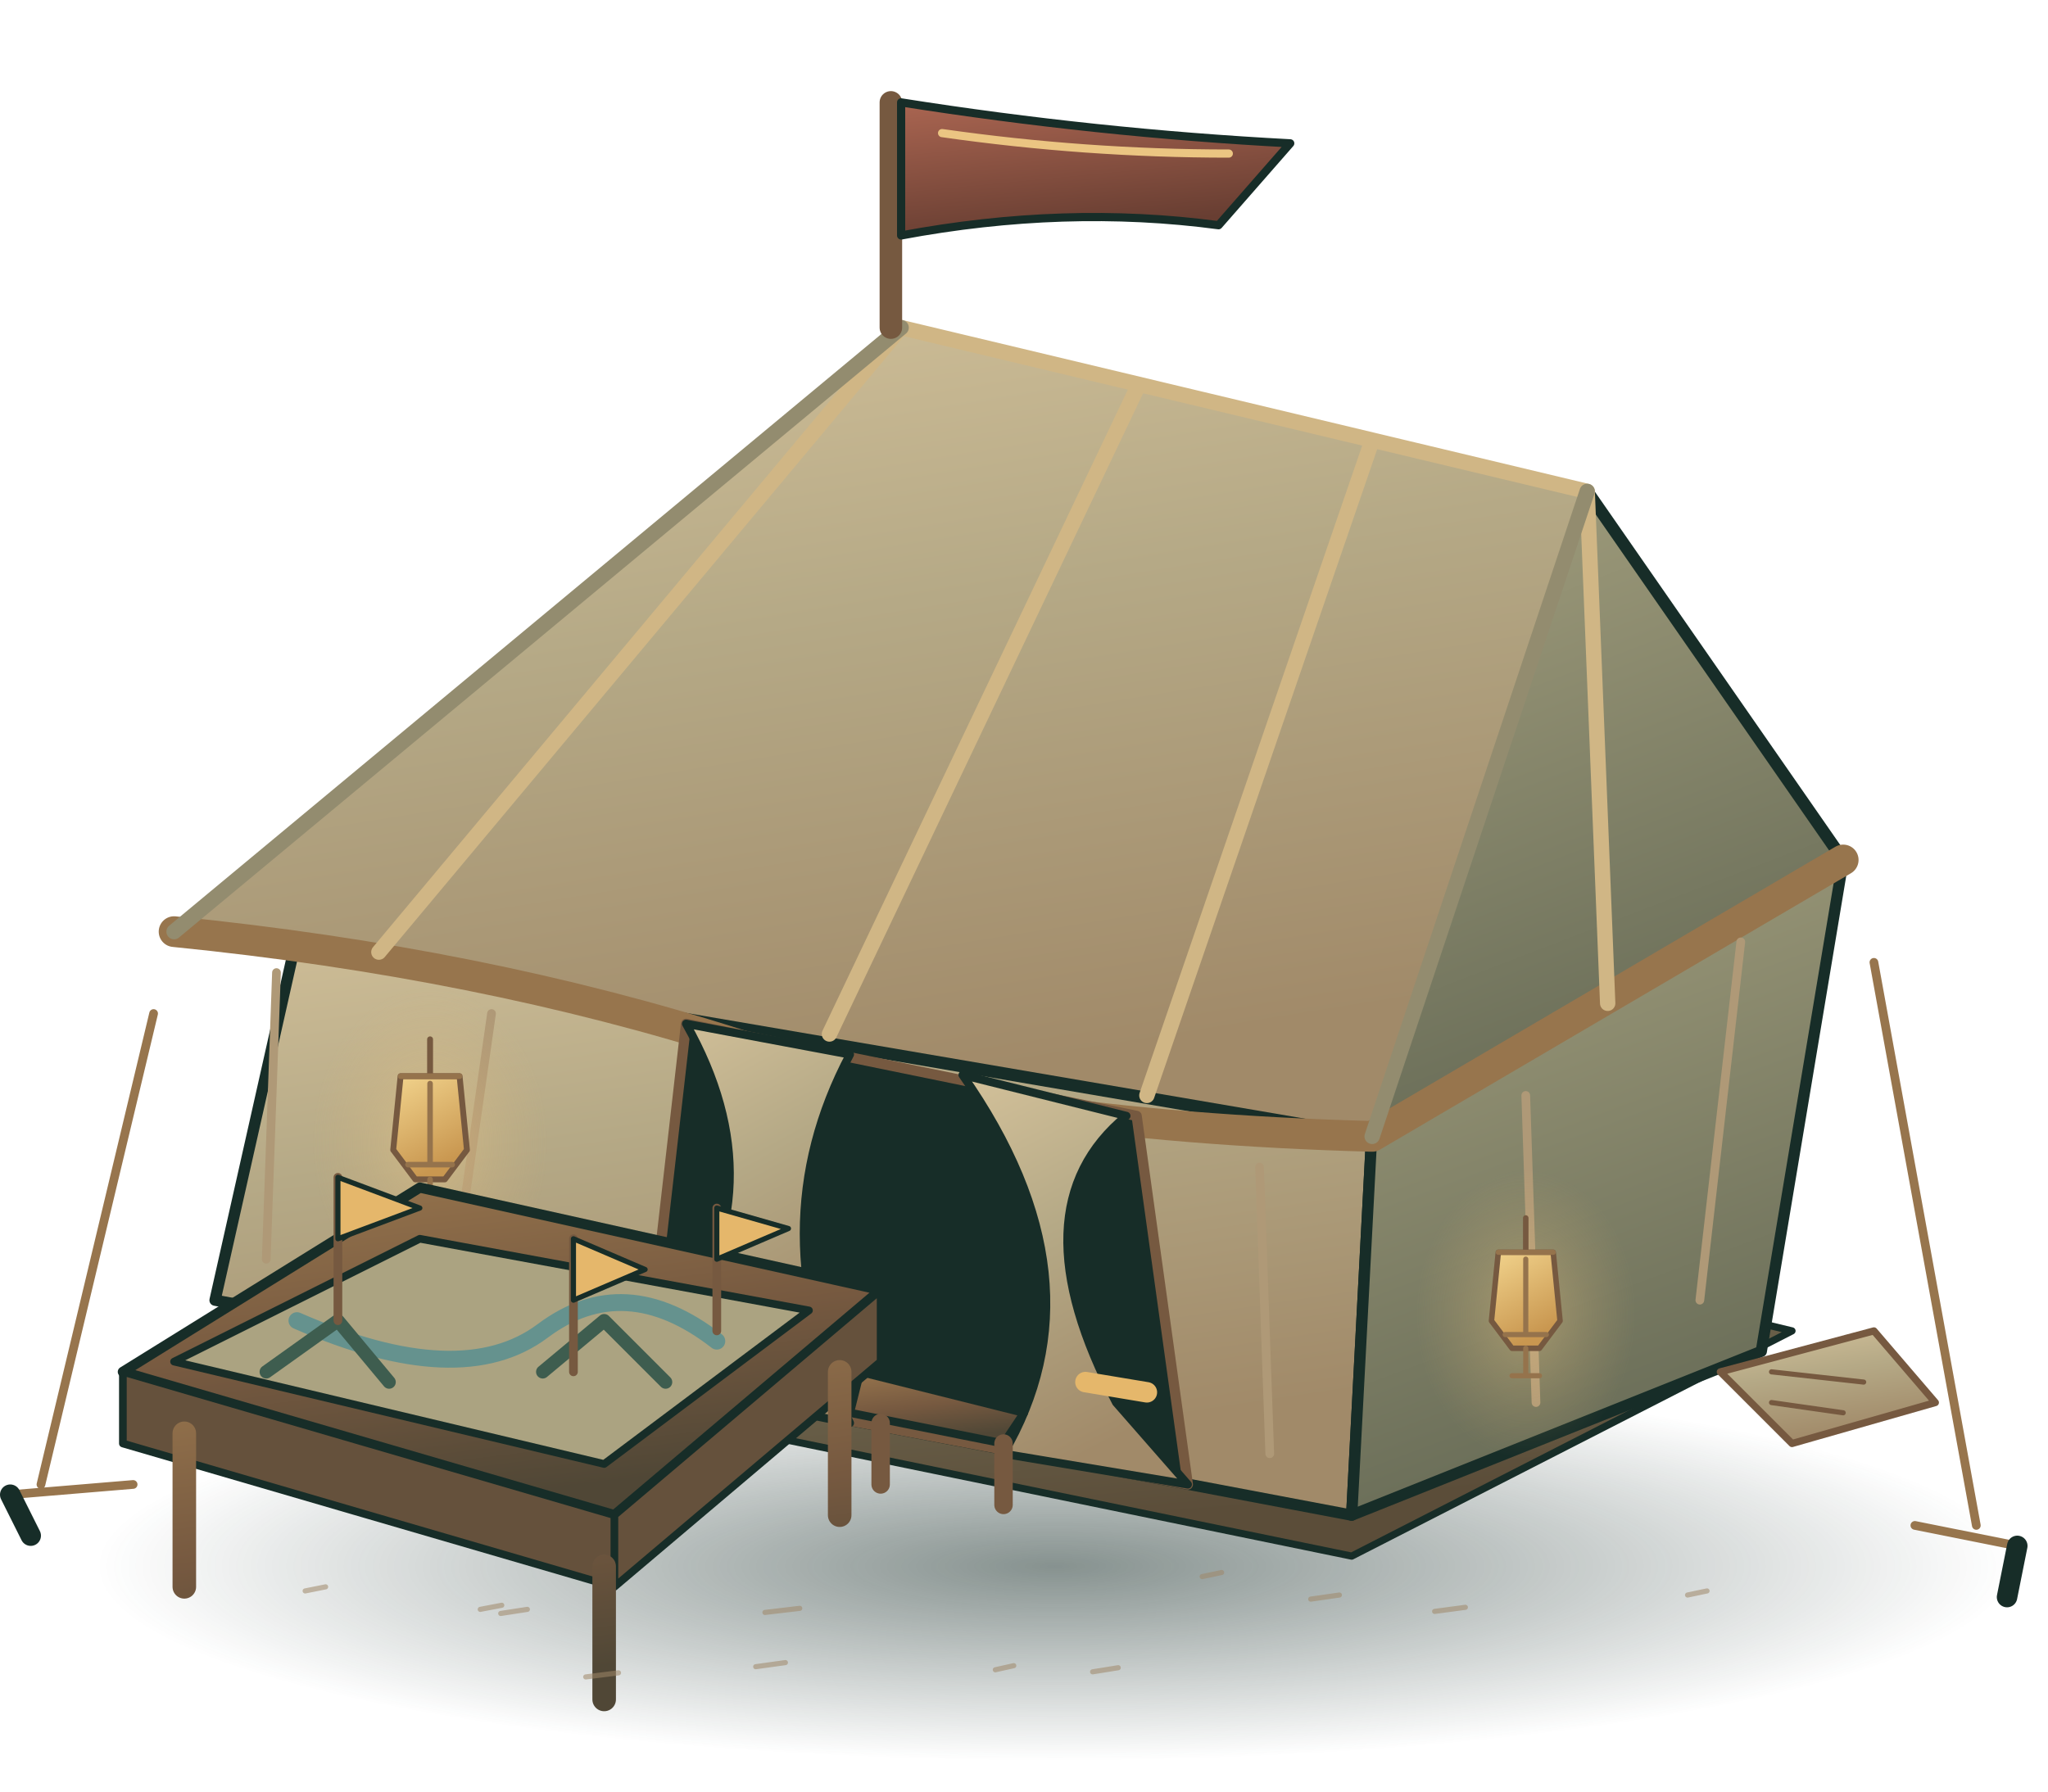
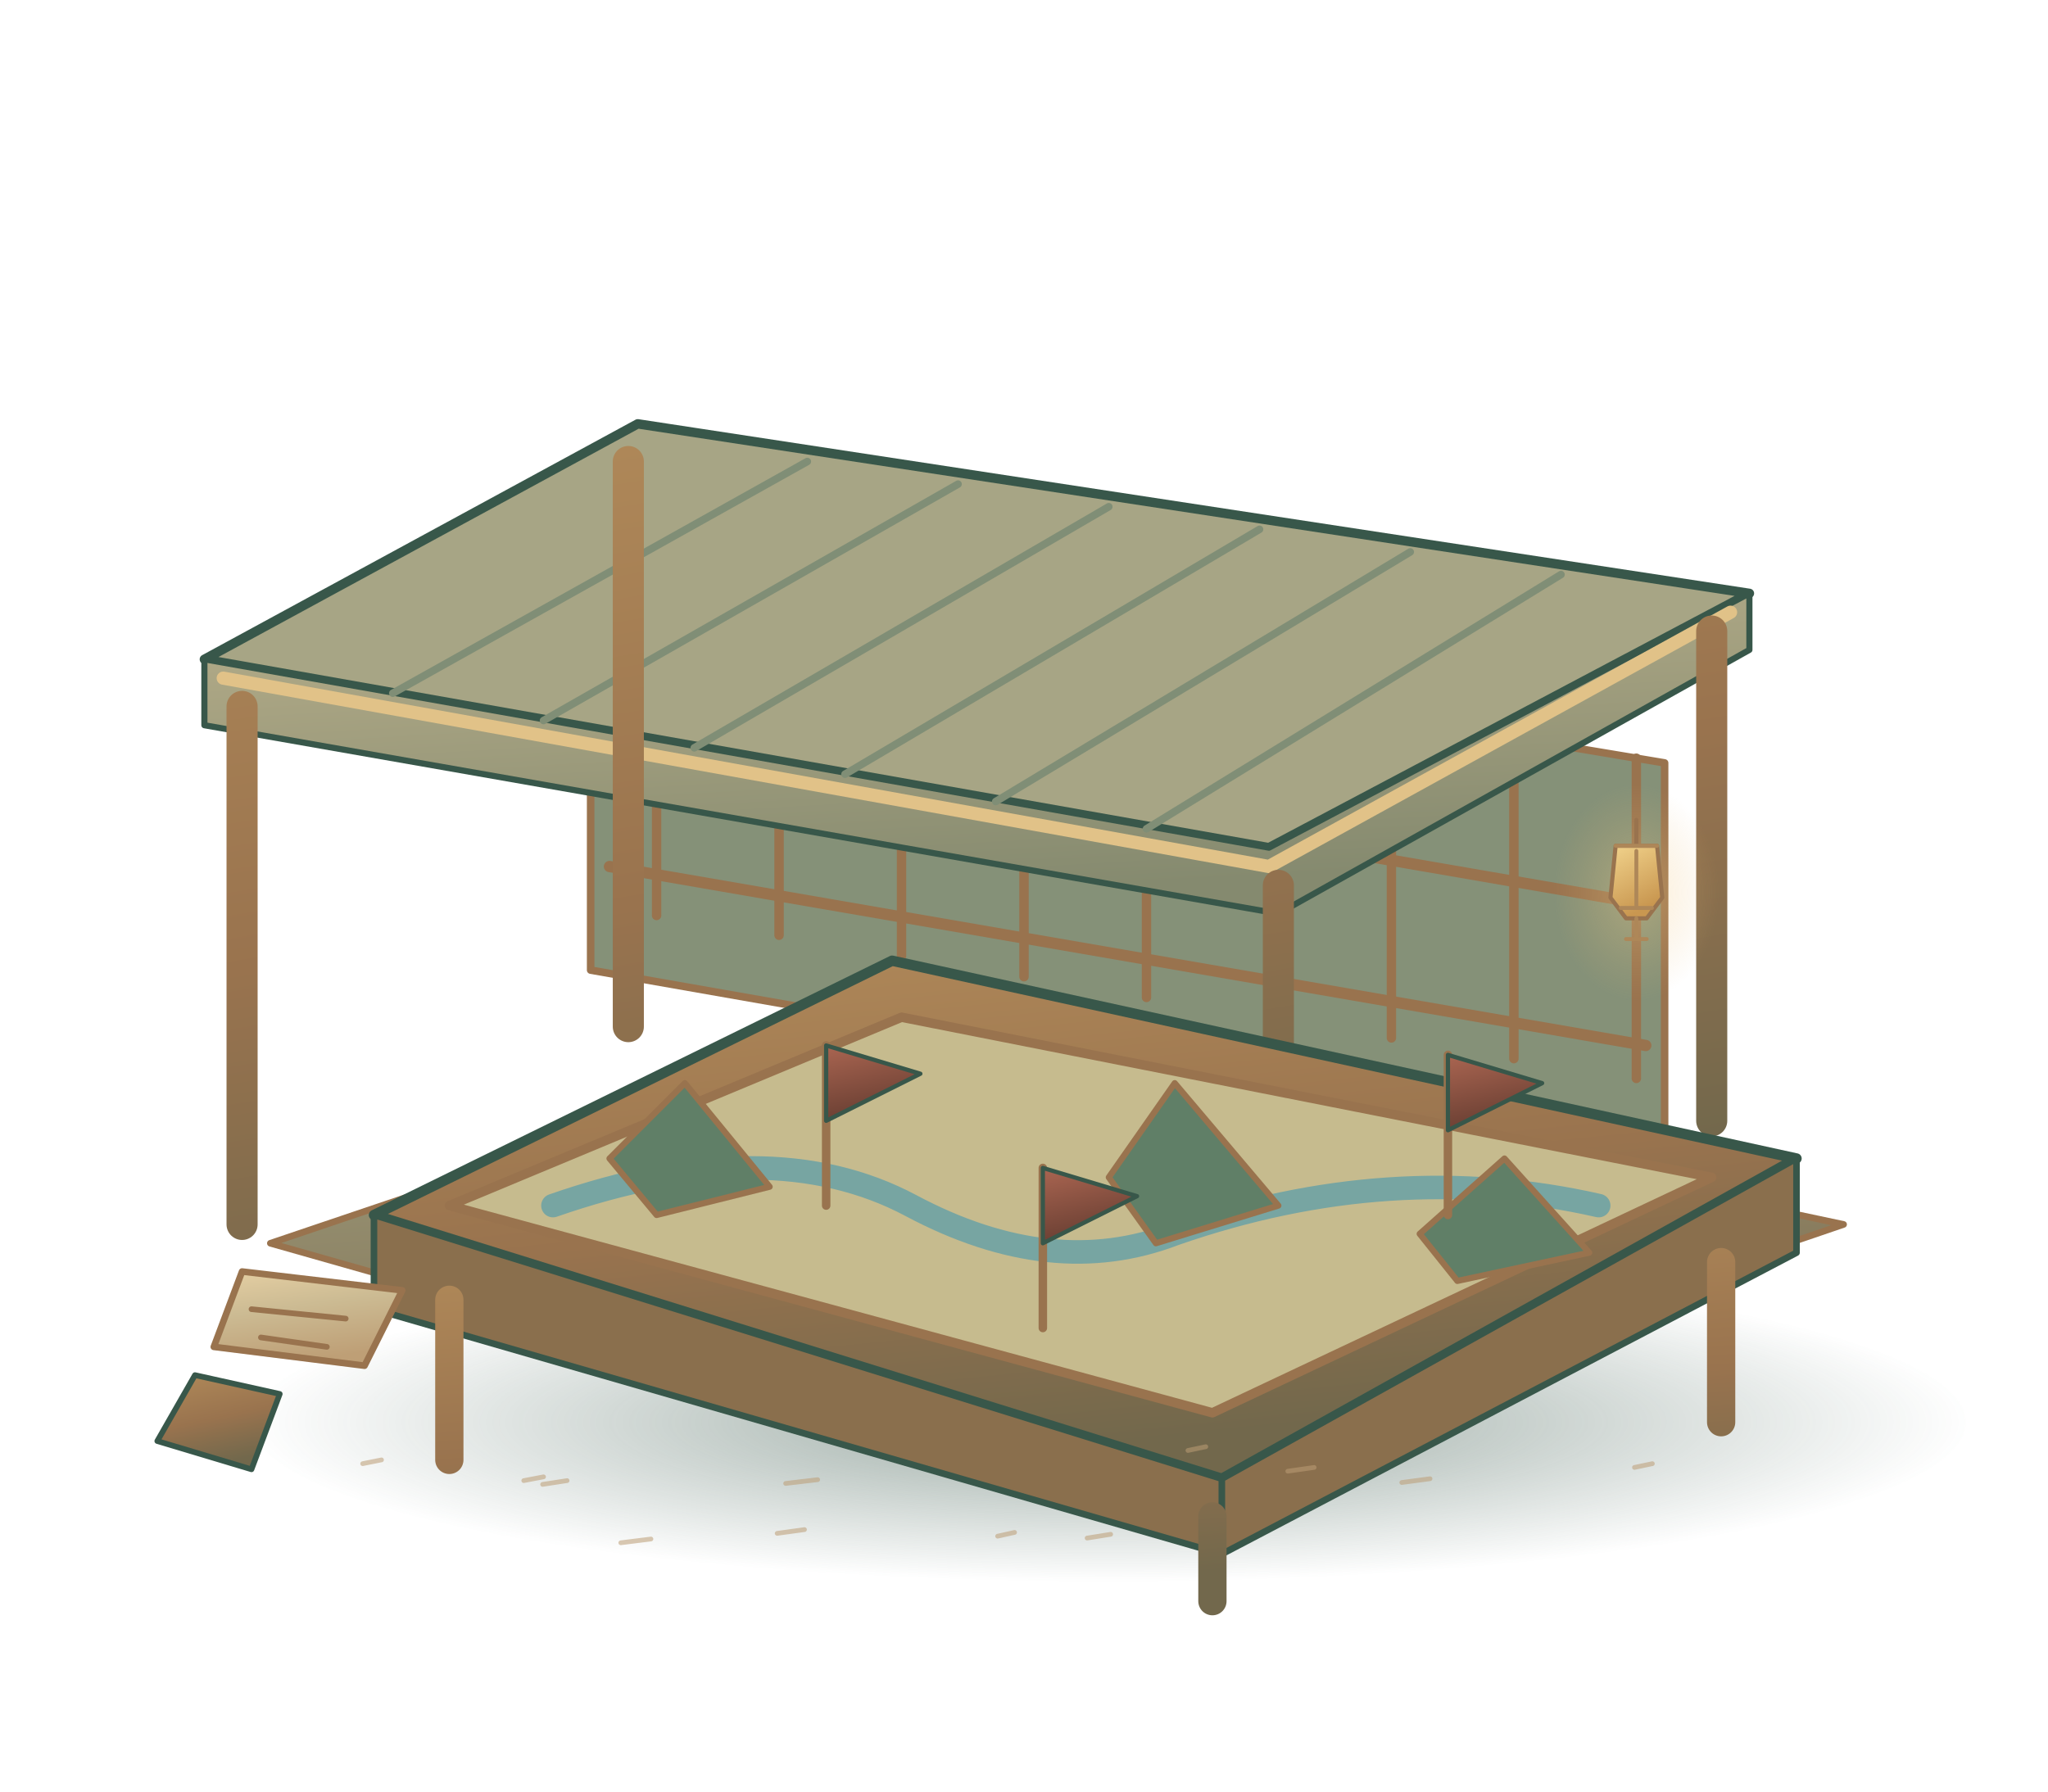
<svg xmlns="http://www.w3.org/2000/svg" width="400" height="350" viewBox="0 0 200 175">
  <defs>
    <linearGradient id="tech-roof" x1="0" y1="0" x2=".28" y2="1">
-       <stop offset="0%" stop-color="#64806a" />
-       <stop offset="45%" stop-color="#426253" />
-       <stop offset="100%" stop-color="#2c483e" />
+       <stop offset="0%" stop-color="#708c77" />
+       <stop offset="45%" stop-color="#547465" />
+       <stop offset="100%" stop-color="#466658" />
    </linearGradient>
    <linearGradient id="tech-roof_side" x1="0" y1="0" x2=".28" y2="1">
-       <stop offset="0%" stop-color="#3b594c" />
-       <stop offset="100%" stop-color="#264037" />
+       <stop offset="0%" stop-color="#4f6f60" />
+       <stop offset="100%" stop-color="#426153" />
    </linearGradient>
    <linearGradient id="tech-wall" x1="0" y1="0" x2=".28" y2="1">
-       <stop offset="0%" stop-color="#d5c399" />
-       <stop offset="55%" stop-color="#c8b58e" />
-       <stop offset="100%" stop-color="#aa9371" />
+       <stop offset="0%" stop-color="#e7d0a2" />
+       <stop offset="55%" stop-color="#dfc69a" />
+       <stop offset="100%" stop-color="#c5a77e" />
    </linearGradient>
    <linearGradient id="tech-wall_side" x1="0" y1="0" x2=".28" y2="1">
-       <stop offset="0%" stop-color="#a68e6d" />
-       <stop offset="100%" stop-color="#7c7b62" />
+       <stop offset="0%" stop-color="#c2a37a" />
+       <stop offset="100%" stop-color="#979678" />
    </linearGradient>
    <linearGradient id="tech-wood" x1="0" y1="0" x2=".28" y2="1">
-       <stop offset="0%" stop-color="#97754d" />
-       <stop offset="55%" stop-color="#765940" />
-       <stop offset="100%" stop-color="#504736" />
+       <stop offset="0%" stop-color="#b08959" />
+       <stop offset="55%" stop-color="#99734e" />
+       <stop offset="100%" stop-color="#72684c" />
    </linearGradient>
    <linearGradient id="tech-canvas" x1="0" y1="0" x2=".28" y2="1">
-       <stop offset="0%" stop-color="#d3c19a" />
-       <stop offset="45%" stop-color="#b5a986" />
-       <stop offset="100%" stop-color="#a18a69" />
+       <stop offset="0%" stop-color="#e5cfa3" />
+       <stop offset="45%" stop-color="#ccbb93" />
+       <stop offset="100%" stop-color="#be9f76" />
    </linearGradient>
    <linearGradient id="tech-canvas_side" x1="0" y1="0" x2=".28" y2="1">
-       <stop offset="0%" stop-color="#a29e7d" />
-       <stop offset="100%" stop-color="#686c57" />
+       <stop offset="0%" stop-color="#b8af8b" />
+       <stop offset="100%" stop-color="#858a6f" />
    </linearGradient>
    <linearGradient id="tech-earth" x1="0" y1="0" x2=".28" y2="1">
-       <stop offset="0%" stop-color="#8c9073" />
-       <stop offset="100%" stop-color="#5b4d39" />
+       <stop offset="0%" stop-color="#a0a182" />
+       <stop offset="100%" stop-color="#7e6b4d" />
    </linearGradient>
    <linearGradient id="tech-stone" x1="0" y1="0" x2=".28" y2="1">
-       <stop offset="0%" stop-color="#cdbd9a" />
-       <stop offset="100%" stop-color="#989072" />
+       <stop offset="0%" stop-color="#dfcaa3" />
+       <stop offset="100%" stop-color="#b2a884" />
    </linearGradient>
    <linearGradient id="tech-cloth" x1="0" y1="0" x2=".28" y2="1">
-       <stop offset="0%" stop-color="#e8bf75" />
-       <stop offset="100%" stop-color="#c1995d" />
+       <stop offset="0%" stop-color="#e8c37c" />
+       <stop offset="100%" stop-color="#cca567" />
    </linearGradient>
    <linearGradient id="tech-red" x1="0" y1="0" x2=".28" y2="1">
      <stop offset="0%" stop-color="#aa6551" />
      <stop offset="100%" stop-color="#683e32" />
    </linearGradient>
    <linearGradient id="tech-light" x1="0" y1="0" x2=".28" y2="1">
      <stop offset="0%" stop-color="#ffe7a0" />
      <stop offset="100%" stop-color="#c99750" />
    </linearGradient>
    <radialGradient id="tech-glow">
      <stop stop-color="#ffd68a" stop-opacity=".34" />
      <stop offset="1" stop-color="#e2b570" stop-opacity="0" />
    </radialGradient>
    <radialGradient id="tech-shadow">
-       <stop stop-color="#172d28" stop-opacity=".52" />
-       <stop offset=".58" stop-color="#172d28" stop-opacity=".22" />
-       <stop offset="1" stop-color="#172d28" stop-opacity="0" />
+       <stop stop-color="#38574a" stop-opacity=".52" />
+       <stop offset=".58" stop-color="#38574a" stop-opacity=".22" />
+       <stop offset="1" stop-color="#38574a" stop-opacity="0" />
    </radialGradient>
    <pattern id="tech-grain" width="18" height="16" patternUnits="userSpaceOnUse">
-       <path d="M1 2Q9 4 17 1M0 9Q7 7 18 11M4 15Q11 12 16 15" fill="none" stroke="#e5b76b" stroke-width=".55" opacity=".19" />
+       <path d="M1 2Q9 4 17 1M0 9Q7 7 18 11M4 15Q11 12 16 15" fill="none" stroke="#e4bc73" stroke-width=".55" opacity=".19" />
    </pattern>
    <pattern id="tech-plaster" width="17" height="13" patternUnits="userSpaceOnUse">
-       <path d="M3 3h2M11 8h3M1 11h1" stroke="#765940" opacity=".16" stroke-width=".65" />
+       <path d="M3 3h2M11 8h3M1 11h1" stroke="#99734e" opacity=".16" stroke-width=".65" />
    </pattern>
  </defs>
-   <g stroke-linejoin="round" stroke-linecap="round">
-     <ellipse cx="103" cy="153" rx="94" ry="19" fill="url(#tech-shadow)" />
-     <path d="M25 130L132 152L175 130L75 106Z" fill="url(#tech-earth)" stroke="#172d28" stroke-width="0.7" stroke-linejoin="round" stroke-linecap="round" />
-     <path d="M30 87L134 110L132 148L21 127Z" fill="url(#tech-canvas)" stroke="#172d28" stroke-width="1.1" stroke-linejoin="round" stroke-linecap="round" />
-     <path d="M134 110L180 84L172 132L132 148Z" fill="url(#tech-canvas_side)" stroke="#172d28" stroke-width="1.1" stroke-linejoin="round" stroke-linecap="round" />
-     <path d="M17 91L88 32L155 48L134 111Z" fill="url(#tech-canvas)" stroke="#172d28" stroke-width="1.2" stroke-linejoin="round" stroke-linecap="round" />
-     <path d="M155 48L180 84L134 111Z" fill="url(#tech-canvas_side)" stroke="#172d28" stroke-width="1.2" stroke-linejoin="round" stroke-linecap="round" />
-     <path d="M17 91Q47 94 72 102T134 111L180 84" fill="none" stroke="#97754d" stroke-width="3" stroke-linejoin="round" stroke-linecap="round" />
-     <path d="M88 32L155 48M88 32L37 93M111 38L81 101M134 43L112 107M155 48L157 98" fill="none" stroke="#d0b685" stroke-width="1.5" stroke-linejoin="round" stroke-linecap="round" />
-     <path d="M88 32L17 91M155 48L134 111" fill="none" stroke="#938c6f" stroke-width="1.5" stroke-linejoin="round" stroke-linecap="round" />
-     <path d="M27 95L26 123M48 99L44 127M123 114L124 142M149 107L150 137M170 92L166 127" fill="none" stroke="#af9977" stroke-width="0.85" stroke-linejoin="round" stroke-linecap="round" />
-     <path d="M67 100L111 109L116 145L63 135Z" fill="#172d28" stroke="#765940" stroke-width="1" stroke-linejoin="round" stroke-linecap="round" />
-     <path d="M67 100Q76 116 66 130L63 135L83 139Q74 120 83 103Z" fill="url(#tech-canvas)" stroke="#172d28" stroke-width="0.8" stroke-linejoin="round" stroke-linecap="round" />
-     <path d="M110 109Q99 118 109 137L116 145L98 142Q108 125 94 105Z" fill="url(#tech-canvas)" stroke="#172d28" stroke-width="0.8" stroke-linejoin="round" stroke-linecap="round" />
-     <path d="M66 127L75 128M106 135L112 136" fill="none" stroke="#e5b76b" stroke-width="2" stroke-linejoin="round" stroke-linecap="round" />
-     <path d="M84 134L100 138L98 141L83 138Z" fill="url(#tech-wood)" stroke="#172d28" stroke-width="0.8" stroke-linejoin="round" stroke-linecap="round" />
-     <path d="M86 139V145M98 141V147" fill="none" stroke="#765940" stroke-width="1.8" stroke-linejoin="round" stroke-linecap="round" />
-     <path d="M15 99L4 145M183 94L193 149M13 145L1 146M187 149L197 151" fill="none" stroke="#97754d" stroke-width="0.85" stroke-linejoin="round" stroke-linecap="round" />
-     <path d="M1 146L3 150M197 151L196 156" fill="none" stroke="#172d28" stroke-width="2" stroke-linejoin="round" stroke-linecap="round" />
-     <path d="M87 32V10" fill="none" stroke="#765940" stroke-width="2.2" stroke-linejoin="round" stroke-linecap="round" />
-     <path d="M88 10Q107 13 126 14L119 22Q104 20 88 23Z" fill="url(#tech-red)" stroke="#172d28" stroke-width="0.8" stroke-linejoin="round" stroke-linecap="round" />
-     <path d="M92 13Q106 15 120 15" fill="none" stroke="#ebc582" stroke-width="0.8" stroke-linejoin="round" stroke-linecap="round" />
-     <g transform="translate(42,108) scale(0.72)">
+   <g transform="translate(8,0) scale(.92)" stroke-linejoin="round" stroke-linecap="round">
+     <ellipse cx="109" cy="151" rx="91" ry="17" fill="url(#tech-shadow)" />
+     <path d="M20 132L108 157L187 130L88 109Z" fill="url(#tech-earth)" stroke="#99734e" stroke-width="0.7" stroke-linejoin="round" stroke-linecap="round" />
+     <path d="M54 62L168 81V123L54 103Z" fill="#859178" stroke="#99734e" stroke-width="0.8" stroke-linejoin="round" stroke-linecap="round" />
+     <path d="M61 63.2v34" fill="none" stroke="#99734e" stroke-width="1" stroke-linejoin="round" stroke-linecap="round" />
+     <path d="M74 65.3v34" fill="none" stroke="#99734e" stroke-width="1" stroke-linejoin="round" stroke-linecap="round" />
+     <path d="M87 67.5v34" fill="none" stroke="#99734e" stroke-width="1" stroke-linejoin="round" stroke-linecap="round" />
+     <path d="M100 69.7v34" fill="none" stroke="#99734e" stroke-width="1" stroke-linejoin="round" stroke-linecap="round" />
+     <path d="M113 71.9v34" fill="none" stroke="#99734e" stroke-width="1" stroke-linejoin="round" stroke-linecap="round" />
+     <path d="M126 74.0v34" fill="none" stroke="#99734e" stroke-width="1" stroke-linejoin="round" stroke-linecap="round" />
+     <path d="M139 76.2v34" fill="none" stroke="#99734e" stroke-width="1" stroke-linejoin="round" stroke-linecap="round" />
+     <path d="M152 78.4v34" fill="none" stroke="#99734e" stroke-width="1" stroke-linejoin="round" stroke-linecap="round" />
+     <path d="M165 80.5v34" fill="none" stroke="#99734e" stroke-width="1" stroke-linejoin="round" stroke-linecap="round" />
+     <path d="M56 77L166 96M56 92L166 111" fill="none" stroke="#99734e" stroke-width="1.2" stroke-linejoin="round" stroke-linecap="round" />
+     <path d="M13 70L59 45L177 63L126 90Z" fill="#a7a585" stroke="#38574a" stroke-width="1" stroke-linejoin="round" stroke-linecap="round" />
+     <path d="M13 70L126 90L177 63V69L127 97L13 77Z" fill="url(#tech-canvas_side)" stroke="#38574a" stroke-width="0.65" stroke-linejoin="round" stroke-linecap="round" />
+     <path d="M15 72L126 92L175 65" fill="none" stroke="#e1c288" stroke-width="1.4" stroke-linejoin="round" stroke-linecap="round" />
+     <path d="M33 73.6L77 49.0" fill="none" stroke="#808e76" stroke-width="0.8" stroke-linejoin="round" stroke-linecap="round" />
+     <path d="M49 76.5L93 51.4" fill="none" stroke="#808e76" stroke-width="0.8" stroke-linejoin="round" stroke-linecap="round" />
+     <path d="M65 79.4L109 53.8" fill="none" stroke="#808e76" stroke-width="0.8" stroke-linejoin="round" stroke-linecap="round" />
+     <path d="M81 82.2L125 56.2" fill="none" stroke="#808e76" stroke-width="0.8" stroke-linejoin="round" stroke-linecap="round" />
+     <path d="M97 85.1L141 58.6" fill="none" stroke="#808e76" stroke-width="0.8" stroke-linejoin="round" stroke-linecap="round" />
+     <path d="M113 88.0L157 61.0" fill="none" stroke="#808e76" stroke-width="0.8" stroke-linejoin="round" stroke-linecap="round" />
+     <path d="M17 75V130M127 94V140M173 67V119M58 49V109" fill="none" stroke="url(#tech-wood)" stroke-width="3.3" stroke-linejoin="round" stroke-linecap="round" />
+     <path d="M31 129L86 102L182 123L121 157Z" fill="url(#tech-wood)" stroke="#38574a" stroke-width="1.1" stroke-linejoin="round" stroke-linecap="round" />
+     <path d="M31 129V139L121 165V157ZM121 157L182 123V133L121 165Z" fill="#8a6f4d" stroke="#38574a" stroke-width="0.7" stroke-linejoin="round" stroke-linecap="round" />
+     <path d="M39 128L87 108L173 125L120 150Z" fill="#c6bb8e" stroke="#99734e" stroke-width="1" stroke-linejoin="round" stroke-linecap="round" />
+     <path d="M50 128Q73 120 88 128T116 131Q139 123 161 128" fill="none" stroke="#77a5a2" stroke-width="2.5" stroke-linejoin="round" stroke-linecap="round" />
+     <path d="M56 123l8 -8l9 11l-12 3ZM109 125l7 -10l11 13l-13 4ZM142 131l9 -8l9 10l-14 3Z" fill="#607f67" stroke="#99734e" stroke-width="0.65" stroke-linejoin="round" stroke-linecap="round" />
+     <path d="M79 128V111" fill="none" stroke="#99734e" stroke-width="0.9" stroke-linejoin="round" stroke-linecap="round" />
+     <path d="M79 111l10 3l-10 5Z" fill="url(#tech-red)" stroke="#38574a" stroke-width="0.45" stroke-linejoin="round" stroke-linecap="round" />
+     <path d="M102 141V124" fill="none" stroke="#99734e" stroke-width="0.9" stroke-linejoin="round" stroke-linecap="round" />
+     <path d="M102 124l10 3l-10 5Z" fill="url(#tech-red)" stroke="#38574a" stroke-width="0.45" stroke-linejoin="round" stroke-linecap="round" />
+     <path d="M145 129V112" fill="none" stroke="#99734e" stroke-width="0.9" stroke-linejoin="round" stroke-linecap="round" />
+     <path d="M145 112l10 3l-10 5Z" fill="url(#tech-red)" stroke="#38574a" stroke-width="0.45" stroke-linejoin="round" stroke-linecap="round" />
+     <path d="M39 138V155M120 161V170M174 134V151" fill="none" stroke="url(#tech-wood)" stroke-width="3" stroke-linejoin="round" stroke-linecap="round" />
+     <path d="M17 135L34 137L30 145L14 143Z" fill="url(#tech-canvas)" stroke="#99734e" stroke-width="0.7" stroke-linejoin="round" stroke-linecap="round" />
+     <path d="M18 139L28 140M19 142L26 143" fill="none" stroke="#99734e" stroke-width="0.6" stroke-linejoin="round" stroke-linecap="round" />
+     <g transform="translate(165,92) scale(0.55)">
      <ellipse cx="0" cy="5" rx="16" ry="21" fill="url(#tech-glow)" />
-       <path d="M0 -9V-4M-4 -4H4L5 6L2 10H-2L-5 6Z" fill="url(#tech-light)" stroke="#765940" stroke-width="0.8" stroke-linejoin="round" stroke-linecap="round" />
-       <path d="M-4 -4H4M-3 8H3M0 10V14M-2 14H2M0 -3V8" fill="none" stroke="#95734c" stroke-width="0.75" stroke-linejoin="round" stroke-linecap="round" />
+       <path d="M0 -9V-4M-4 -4H4L5 6L2 10H-2L-5 6Z" fill="url(#tech-light)" stroke="#99734e" stroke-width="0.8" stroke-linejoin="round" stroke-linecap="round" />
+       <path d="M-4 -4H4M-3 8H3M0 10V14M-2 14H2M0 -3V8" fill="none" stroke="#ae8758" stroke-width="0.75" stroke-linejoin="round" stroke-linecap="round" />
    </g>
-     <g transform="translate(149,125) scale(0.67)">
-       <ellipse cx="0" cy="5" rx="16" ry="21" fill="url(#tech-glow)" />
-       <path d="M0 -9V-4M-4 -4H4L5 6L2 10H-2L-5 6Z" fill="url(#tech-light)" stroke="#765940" stroke-width="0.8" stroke-linejoin="round" stroke-linecap="round" />
-       <path d="M-4 -4H4M-3 8H3M0 10V14M-2 14H2M0 -3V8" fill="none" stroke="#95734c" stroke-width="0.75" stroke-linejoin="round" stroke-linecap="round" />
-     </g>
-     <path d="M12 134L41 116L86 126L60 148Z" fill="url(#tech-wood)" stroke="#172d28" stroke-width="1" stroke-linejoin="round" stroke-linecap="round" />
-     <path d="M12 134V141L60 155V148ZM60 148L86 126V133L60 155Z" fill="#65513c" stroke="#172d28" stroke-width="0.75" stroke-linejoin="round" stroke-linecap="round" />
-     <path d="M17 133L41 121L79 128L59 143Z" fill="#aba381" stroke="#172d28" stroke-width="0.75" stroke-linejoin="round" stroke-linecap="round" />
-     <path d="M29 129Q45 136 53 130T70 131" fill="none" stroke="#65928e" stroke-width="1.65" stroke-linejoin="round" stroke-linecap="round" />
-     <path d="M26 134l7 -5l5 6M53 134l6 -5l6 6" fill="none" stroke="#3e5d4f" stroke-width="1.3" stroke-linejoin="round" stroke-linecap="round" />
-     <path d="M33 129V115M56 134V121M70 130V118" fill="none" stroke="#765940" stroke-width="0.85" stroke-linejoin="round" stroke-linecap="round" />
-     <path d="M33 115L41 118L33 121ZM56 121L63 124L56 127ZM70 118L77 120L70 123Z" fill="#e5b76b" stroke="#172d28" stroke-width="0.5" stroke-linejoin="round" stroke-linecap="round" />
-     <path d="M18 140V155M59 153V166M82 134V148" fill="none" stroke="url(#tech-wood)" stroke-width="2.3" stroke-linejoin="round" stroke-linecap="round" />
-     <path d="M168 134L183 130L189 137L175 141Z" fill="url(#tech-canvas)" stroke="#765940" stroke-width="0.7" stroke-linejoin="round" stroke-linecap="round" />
-     <path d="M173 134L182 135M173 137L180 138" fill="none" stroke="#765940" stroke-width="0.5" stroke-linejoin="round" stroke-linecap="round" />
-     <path d="M29.8 155.4l2.0 -.4" fill="none" stroke="#9f8767" stroke-width="0.5" stroke-linejoin="round" stroke-linecap="round" opacity=".55" />
-     <path d="M140.1 157.4l3.0 -.4" fill="none" stroke="#9f8767" stroke-width="0.5" stroke-linejoin="round" stroke-linecap="round" opacity=".55" />
-     <path d="M97.2 163.1l1.8 -.4" fill="none" stroke="#9f8767" stroke-width="0.5" stroke-linejoin="round" stroke-linecap="round" opacity=".55" />
-     <path d="M73.8 162.8l2.9 -.4" fill="none" stroke="#9f8767" stroke-width="0.5" stroke-linejoin="round" stroke-linecap="round" opacity=".55" />
-     <path d="M128.0 156.2l2.8 -.4" fill="none" stroke="#9f8767" stroke-width="0.5" stroke-linejoin="round" stroke-linecap="round" opacity=".55" />
-     <path d="M48.9 157.6l2.6 -.4" fill="none" stroke="#9f8767" stroke-width="0.5" stroke-linejoin="round" stroke-linecap="round" opacity=".55" />
-     <path d="M164.8 155.8l1.9 -.4" fill="none" stroke="#9f8767" stroke-width="0.5" stroke-linejoin="round" stroke-linecap="round" opacity=".55" />
-     <path d="M57.2 163.8l3.2 -.4" fill="none" stroke="#9f8767" stroke-width="0.5" stroke-linejoin="round" stroke-linecap="round" opacity=".55" />
-     <path d="M46.9 157.2l2.1 -.4" fill="none" stroke="#9f8767" stroke-width="0.5" stroke-linejoin="round" stroke-linecap="round" opacity=".55" />
-     <path d="M106.7 163.3l2.5 -.4" fill="none" stroke="#9f8767" stroke-width="0.5" stroke-linejoin="round" stroke-linecap="round" opacity=".55" />
-     <path d="M74.7 157.5l3.4 -.4" fill="none" stroke="#9f8767" stroke-width="0.5" stroke-linejoin="round" stroke-linecap="round" opacity=".55" />
-     <path d="M117.4 154.0l1.9 -.4" fill="none" stroke="#9f8767" stroke-width="0.5" stroke-linejoin="round" stroke-linecap="round" opacity=".55" />
+     <path d="M12 146L21 148L18 156L8 153Z" fill="url(#tech-wood)" stroke="#38574a" stroke-width="0.6" stroke-linejoin="round" stroke-linecap="round" />
+     <path d="M29.8 155.4l2.0 -.4" fill="none" stroke="#bc9c74" stroke-width="0.5" stroke-linejoin="round" stroke-linecap="round" opacity=".55" />
+     <path d="M140.1 157.4l3.0 -.4" fill="none" stroke="#bc9c74" stroke-width="0.5" stroke-linejoin="round" stroke-linecap="round" opacity=".55" />
+     <path d="M97.2 163.1l1.8 -.4" fill="none" stroke="#bc9c74" stroke-width="0.5" stroke-linejoin="round" stroke-linecap="round" opacity=".55" />
+     <path d="M73.8 162.8l2.9 -.4" fill="none" stroke="#bc9c74" stroke-width="0.5" stroke-linejoin="round" stroke-linecap="round" opacity=".55" />
+     <path d="M128.0 156.2l2.8 -.4" fill="none" stroke="#bc9c74" stroke-width="0.5" stroke-linejoin="round" stroke-linecap="round" opacity=".55" />
+     <path d="M48.9 157.6l2.6 -.4" fill="none" stroke="#bc9c74" stroke-width="0.5" stroke-linejoin="round" stroke-linecap="round" opacity=".55" />
+     <path d="M164.8 155.8l1.9 -.4" fill="none" stroke="#bc9c74" stroke-width="0.5" stroke-linejoin="round" stroke-linecap="round" opacity=".55" />
+     <path d="M57.2 163.8l3.2 -.4" fill="none" stroke="#bc9c74" stroke-width="0.5" stroke-linejoin="round" stroke-linecap="round" opacity=".55" />
+     <path d="M46.9 157.2l2.1 -.4" fill="none" stroke="#bc9c74" stroke-width="0.5" stroke-linejoin="round" stroke-linecap="round" opacity=".55" />
+     <path d="M106.7 163.3l2.5 -.4" fill="none" stroke="#bc9c74" stroke-width="0.5" stroke-linejoin="round" stroke-linecap="round" opacity=".55" />
+     <path d="M74.7 157.5l3.4 -.4" fill="none" stroke="#bc9c74" stroke-width="0.5" stroke-linejoin="round" stroke-linecap="round" opacity=".55" />
+     <path d="M117.4 154.0l1.9 -.4" fill="none" stroke="#bc9c74" stroke-width="0.5" stroke-linejoin="round" stroke-linecap="round" opacity=".55" />
  </g>
</svg>
